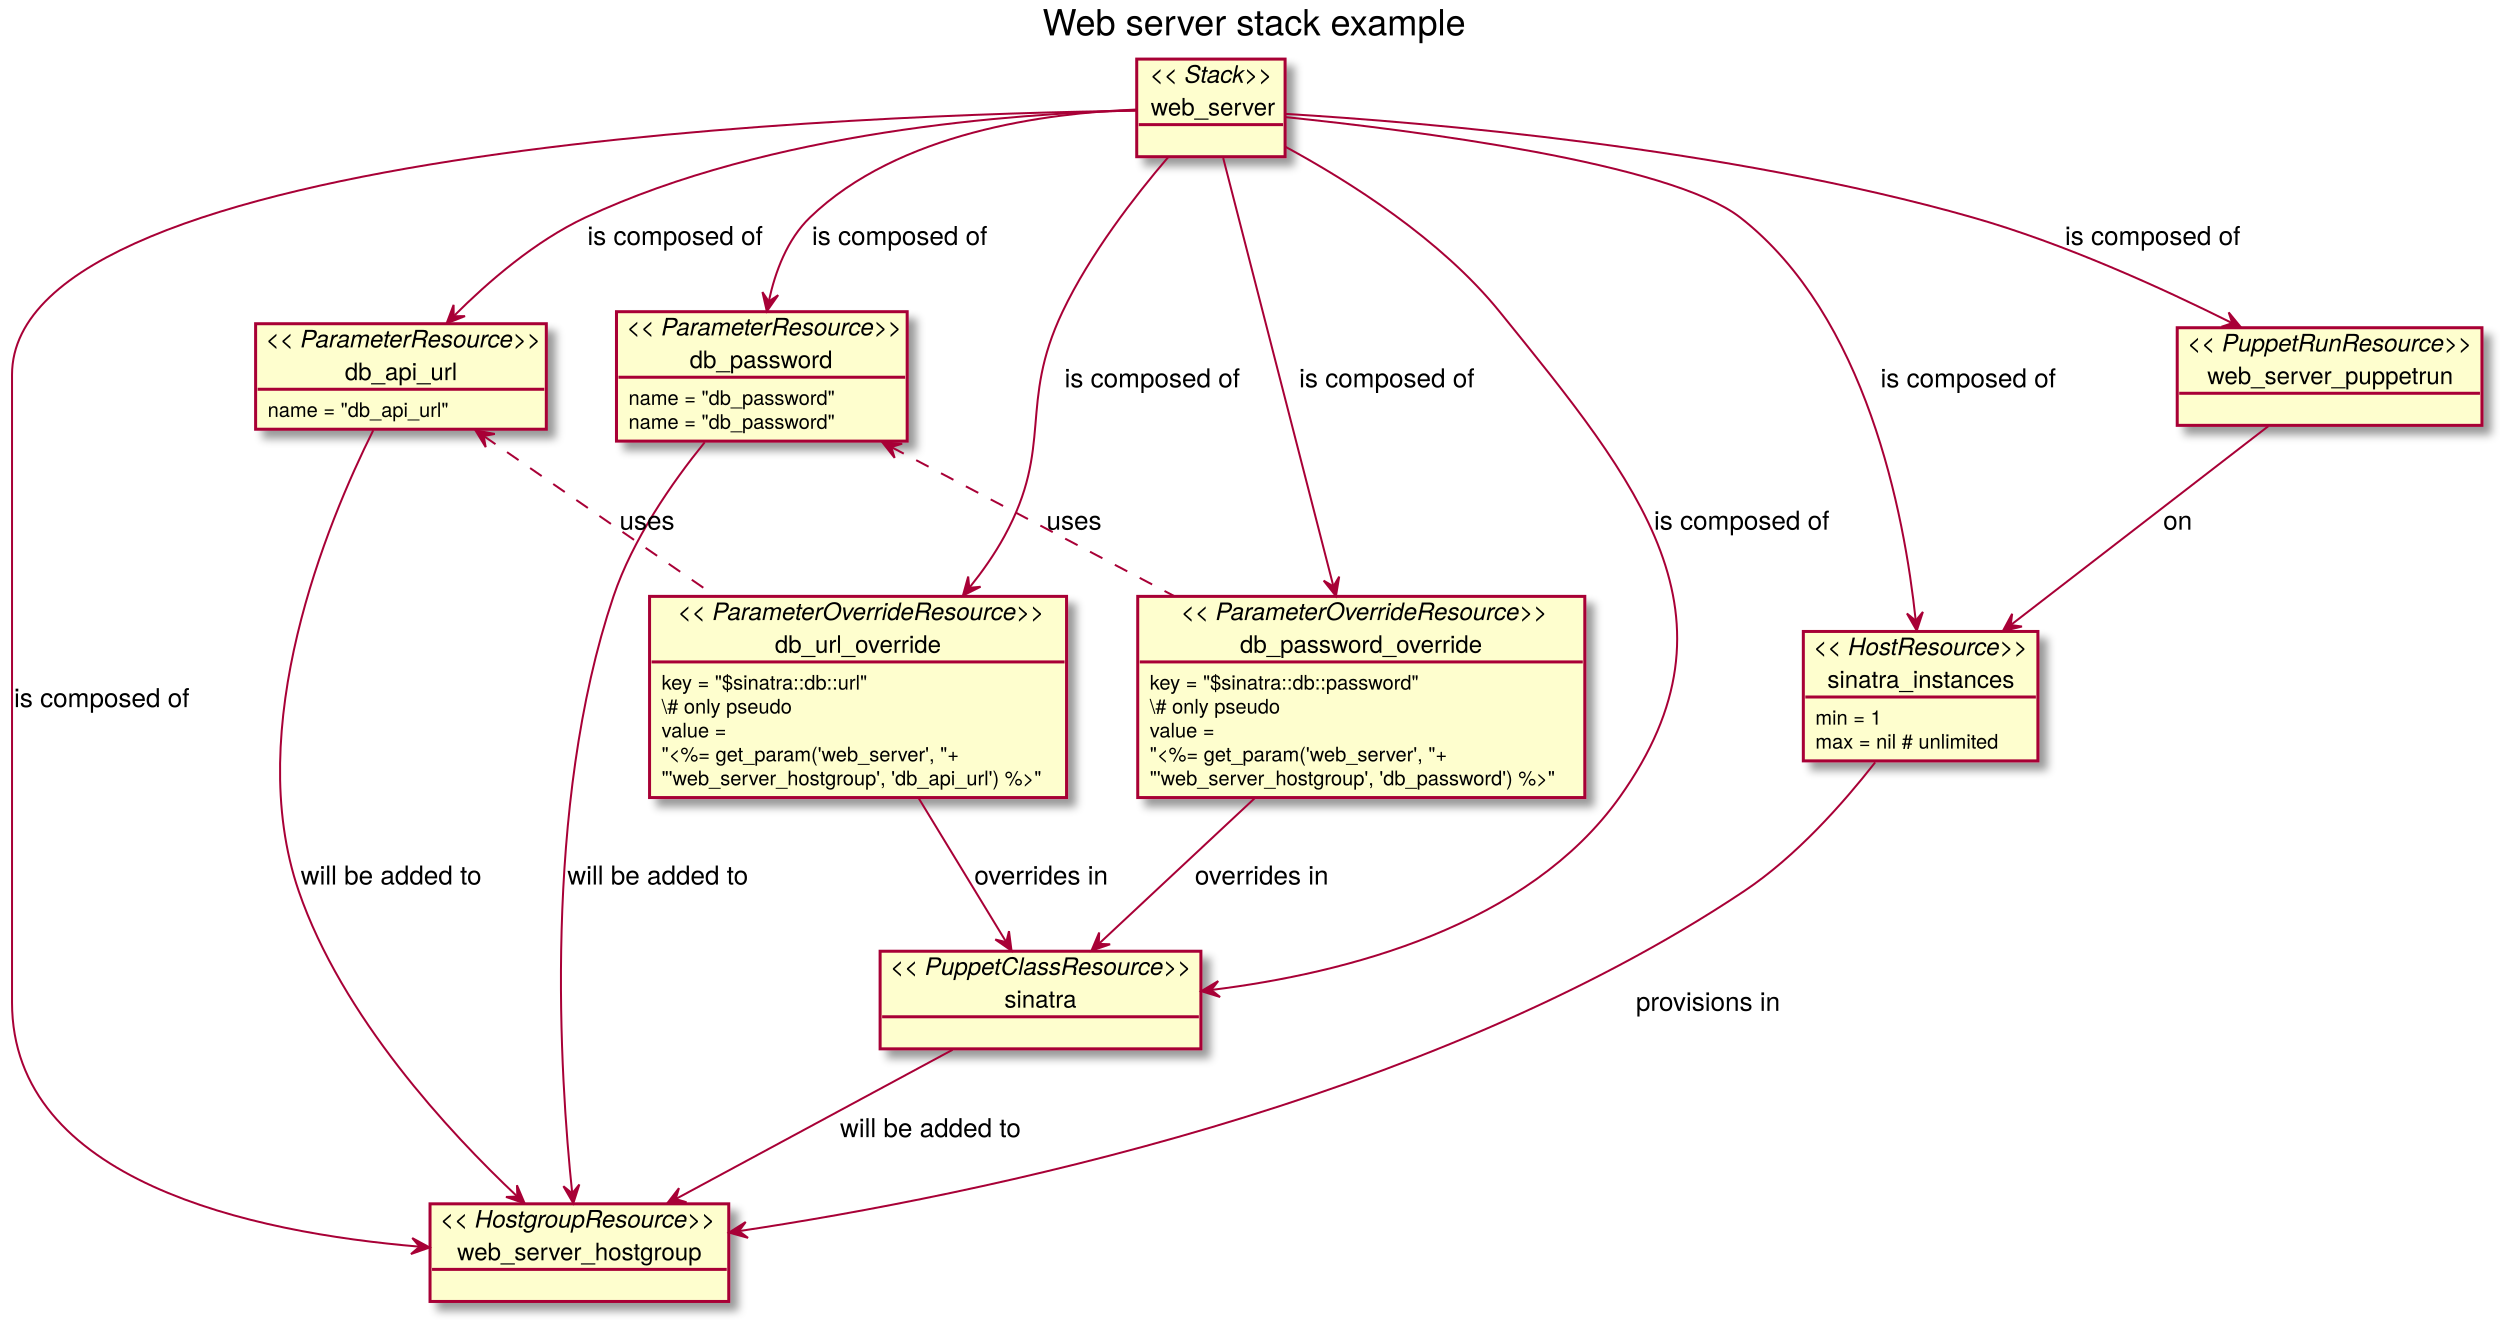
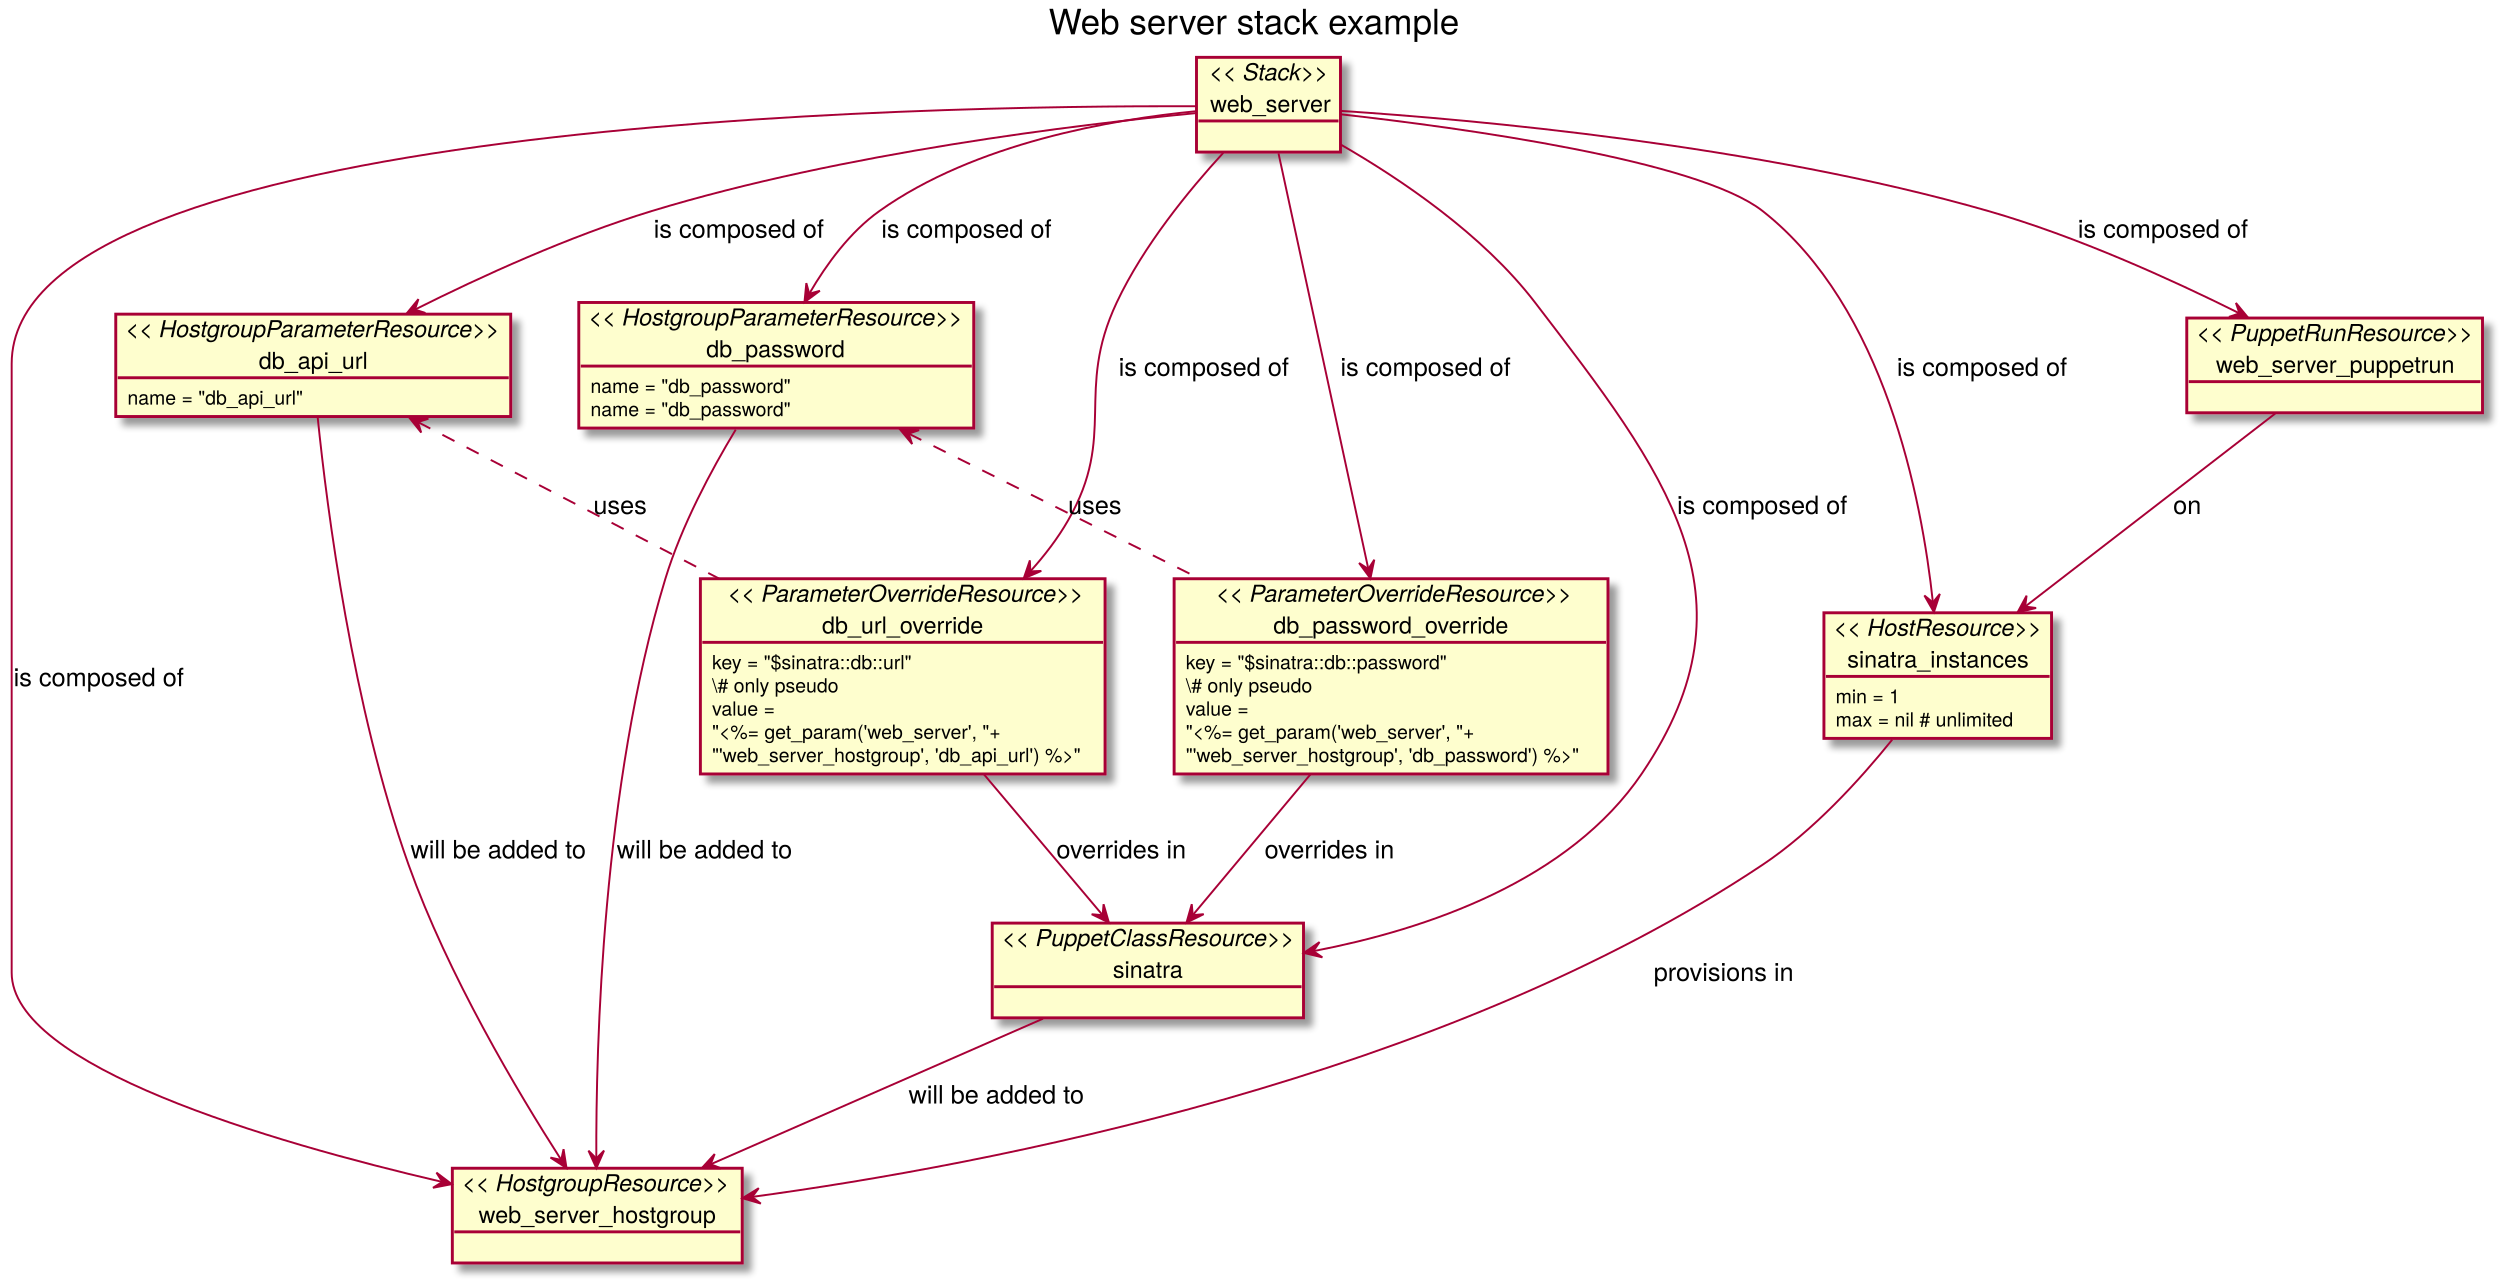
- <svg xmlns="http://www.w3.org/2000/svg" height="658pt" style="width:1247px;height:658px;" version="1.1" viewBox="0 0 1247 658" width="1247pt">
+ <svg xmlns="http://www.w3.org/2000/svg" height="658pt" style="width:1285px;height:658px;" version="1.1" viewBox="0 0 1285 658" width="1285pt">
  <defs>
    <filter height="300%" id="f1" width="300%" x="-1" y="-1">
      <feGaussianBlur result="blurOut" stdDeviation="2.0" />
      <feColorMatrix in="blurOut" result="blurOut2" type="matrix" values="0 0 0 0 0 0 0 0 0 0 0 0 0 0 0 0 0 0 .4 0" />
      <feOffset dx="4.0" dy="4.0" in="blurOut2" result="blurOut3" />
      <feBlend in="SourceGraphic" in2="blurOut3" mode="normal" />
    </filter>
  </defs>
  <g>
-     <text fill="#000000" font-family="Helvetica Neue" font-size="18" lengthAdjust="spacingAndGlyphs" textLength="216" x="520" y="17.64">Web server stack example</text>
-     <rect fill="#FEFECE" filter="url(#f1)" height="48.692" style="stroke: #A80036; stroke-width: 1.5;" width="74" x="567" y="29.474" />
-     <text fill="#000000" font-family="Helvetica Neue" font-size="12" font-style="italic" lengthAdjust="spacingAndGlyphs" textLength="61" x="573.5" y="41.294">&lt;&lt; Stack&gt;&gt;</text>
-     <text fill="#000000" font-family="Helvetica Neue" font-size="12" lengthAdjust="spacingAndGlyphs" textLength="60" x="574" y="57.61">web_server</text>
-     <line style="stroke: #A80036; stroke-width: 1.5;" x1="568" x2="640" y1="62.166" y2="62.166" />
-     <rect fill="#FEFECE" filter="url(#f1)" height="48.692" style="stroke: #A80036; stroke-width: 1.5;" width="149" x="214.5" y="600.474" />
-     <text fill="#000000" font-family="Helvetica Neue" font-size="12" font-style="italic" lengthAdjust="spacingAndGlyphs" textLength="139" x="219.5" y="612.294">&lt;&lt; HostgroupResource&gt;&gt;</text>
-     <text fill="#000000" font-family="Helvetica Neue" font-size="12" lengthAdjust="spacingAndGlyphs" textLength="122" x="228" y="628.61">web_server_hostgroup</text>
-     <line style="stroke: #A80036; stroke-width: 1.5;" x1="215.5" x2="362.5" y1="633.166" y2="633.166" />
-     <rect fill="#FEFECE" filter="url(#f1)" height="64.552" style="stroke: #A80036; stroke-width: 1.5;" width="145" x="307.5" y="155.474" />
-     <text fill="#000000" font-family="Helvetica Neue" font-size="12" font-style="italic" lengthAdjust="spacingAndGlyphs" textLength="135" x="312.5" y="167.294">&lt;&lt; ParameterResource&gt;&gt;</text>
-     <text fill="#000000" font-family="Helvetica Neue" font-size="12" lengthAdjust="spacingAndGlyphs" textLength="72" x="344" y="183.61">db_password</text>
-     <line style="stroke: #A80036; stroke-width: 1.5;" x1="308.5" x2="451.5" y1="188.166" y2="188.166" />
-     <text fill="#000000" font-family="Helvetica Neue" font-size="10" lengthAdjust="spacingAndGlyphs" textLength="106" x="313.5" y="201.966">name = "db_password"</text>
-     <text fill="#000000" font-family="Helvetica Neue" font-size="10" lengthAdjust="spacingAndGlyphs" textLength="106" x="313.5" y="213.896">name = "db_password"</text>
-     <rect fill="#FEFECE" filter="url(#f1)" height="52.622" style="stroke: #A80036; stroke-width: 1.5;" width="145" x="127.5" y="161.474" />
-     <text fill="#000000" font-family="Helvetica Neue" font-size="12" font-style="italic" lengthAdjust="spacingAndGlyphs" textLength="135" x="132.5" y="173.294">&lt;&lt; ParameterResource&gt;&gt;</text>
-     <text fill="#000000" font-family="Helvetica Neue" font-size="12" lengthAdjust="spacingAndGlyphs" textLength="56" x="172" y="189.61">db_api_url</text>
-     <line style="stroke: #A80036; stroke-width: 1.5;" x1="128.5" x2="271.5" y1="194.166" y2="194.166" />
-     <text fill="#000000" font-family="Helvetica Neue" font-size="10" lengthAdjust="spacingAndGlyphs" textLength="91" x="133.5" y="207.966">name = "db_api_url"</text>
-     <rect fill="#FEFECE" filter="url(#f1)" height="48.692" style="stroke: #A80036; stroke-width: 1.5;" width="160" x="439" y="474.474" />
-     <text fill="#000000" font-family="Helvetica Neue" font-size="12" font-style="italic" lengthAdjust="spacingAndGlyphs" textLength="150" x="444" y="486.294">&lt;&lt; PuppetClassResource&gt;&gt;</text>
-     <text fill="#000000" font-family="Helvetica Neue" font-size="12" lengthAdjust="spacingAndGlyphs" textLength="36" x="501" y="502.61">sinatra</text>
-     <line style="stroke: #A80036; stroke-width: 1.5;" x1="440" x2="598" y1="507.166" y2="507.166" />
-     <rect fill="#FEFECE" filter="url(#f1)" height="64.552" style="stroke: #A80036; stroke-width: 1.5;" width="117" x="899.5" y="314.974" />
-     <text fill="#000000" font-family="Helvetica Neue" font-size="12" font-style="italic" lengthAdjust="spacingAndGlyphs" textLength="107" x="904.5" y="326.794">&lt;&lt; HostResource&gt;&gt;</text>
-     <text fill="#000000" font-family="Helvetica Neue" font-size="12" lengthAdjust="spacingAndGlyphs" textLength="93" x="911.5" y="343.11">sinatra_instances</text>
-     <line style="stroke: #A80036; stroke-width: 1.5;" x1="900.5" x2="1015.5" y1="347.666" y2="347.666" />
-     <text fill="#000000" font-family="Helvetica Neue" font-size="10" lengthAdjust="spacingAndGlyphs" textLength="35" x="905.5" y="361.466">min = 1</text>
-     <text fill="#000000" font-family="Helvetica Neue" font-size="10" lengthAdjust="spacingAndGlyphs" textLength="94" x="905.5" y="373.396">max = nil # unlimited</text>
-     <rect fill="#FEFECE" filter="url(#f1)" height="48.692" style="stroke: #A80036; stroke-width: 1.5;" width="152" x="1086" y="163.474" />
-     <text fill="#000000" font-family="Helvetica Neue" font-size="12" font-style="italic" lengthAdjust="spacingAndGlyphs" textLength="142" x="1091" y="175.294">&lt;&lt; PuppetRunResource&gt;&gt;</text>
-     <text fill="#000000" font-family="Helvetica Neue" font-size="12" lengthAdjust="spacingAndGlyphs" textLength="122" x="1101" y="191.61">web_server_puppetrun</text>
-     <line style="stroke: #A80036; stroke-width: 1.5;" x1="1087" x2="1237" y1="196.166" y2="196.166" />
-     <rect fill="#FEFECE" filter="url(#f1)" height="100.342" style="stroke: #A80036; stroke-width: 1.5;" width="208" x="324" y="297.474" />
-     <text fill="#000000" font-family="Helvetica Neue" font-size="12" font-style="italic" lengthAdjust="spacingAndGlyphs" textLength="180" x="338" y="309.294">&lt;&lt; ParameterOverrideResource&gt;&gt;</text>
-     <text fill="#000000" font-family="Helvetica Neue" font-size="12" lengthAdjust="spacingAndGlyphs" textLength="83" x="386.5" y="325.61">db_url_override</text>
-     <line style="stroke: #A80036; stroke-width: 1.5;" x1="325" x2="531" y1="330.166" y2="330.166" />
-     <text fill="#000000" font-family="Helvetica Neue" font-size="10" lengthAdjust="spacingAndGlyphs" textLength="105" x="330" y="343.966">key = "$sinatra::db::url"</text>
-     <text fill="#000000" font-family="Helvetica Neue" font-size="10" lengthAdjust="spacingAndGlyphs" textLength="68" x="330" y="355.896">\# only pseudo</text>
-     <text fill="#000000" font-family="Helvetica Neue" font-size="10" lengthAdjust="spacingAndGlyphs" textLength="32" x="330" y="367.826">value =</text>
-     <text fill="#000000" font-family="Helvetica Neue" font-size="10" lengthAdjust="spacingAndGlyphs" textLength="151" x="330" y="379.756">"&lt;%= get_param('web_server', "+</text>
-     <text fill="#000000" font-family="Helvetica Neue" font-size="10" lengthAdjust="spacingAndGlyphs" textLength="196" x="330" y="391.686">"'web_server_hostgroup', 'db_api_url') %&gt;"</text>
-     <rect fill="#FEFECE" filter="url(#f1)" height="100.342" style="stroke: #A80036; stroke-width: 1.5;" width="223" x="567.5" y="297.474" />
-     <text fill="#000000" font-family="Helvetica Neue" font-size="12" font-style="italic" lengthAdjust="spacingAndGlyphs" textLength="180" x="589" y="309.294">&lt;&lt; ParameterOverrideResource&gt;&gt;</text>
-     <text fill="#000000" font-family="Helvetica Neue" font-size="12" lengthAdjust="spacingAndGlyphs" textLength="121" x="618.5" y="325.61">db_password_override</text>
-     <line style="stroke: #A80036; stroke-width: 1.5;" x1="568.5" x2="789.5" y1="330.166" y2="330.166" />
-     <text fill="#000000" font-family="Helvetica Neue" font-size="10" lengthAdjust="spacingAndGlyphs" textLength="138" x="573.5" y="343.966">key = "$sinatra::db::password"</text>
-     <text fill="#000000" font-family="Helvetica Neue" font-size="10" lengthAdjust="spacingAndGlyphs" textLength="68" x="573.5" y="355.896">\# only pseudo</text>
-     <text fill="#000000" font-family="Helvetica Neue" font-size="10" lengthAdjust="spacingAndGlyphs" textLength="32" x="573.5" y="367.826">value =</text>
-     <text fill="#000000" font-family="Helvetica Neue" font-size="10" lengthAdjust="spacingAndGlyphs" textLength="151" x="573.5" y="379.756">"&lt;%= get_param('web_server', "+</text>
-     <text fill="#000000" font-family="Helvetica Neue" font-size="10" lengthAdjust="spacingAndGlyphs" textLength="211" x="573.5" y="391.686">"'web_server_hostgroup', 'db_password') %&gt;"</text>
-     <path d="M566.592,55.199 C435.676,56.982 6,71.618 6,186.974 C6,186.974 6,186.974 6,499.974 C6,589.163 125.379,614.805 209.067,621.823 " fill="none" style="stroke: #A80036; stroke-width: 1.0;" />
-     <polygon fill="#A80036" points="214.275,622.24,205.623,617.535,209.291,621.841,204.985,625.51,214.275,622.24" style="stroke: #A80036; stroke-width: 1.0;" />
+     <text fill="#000000" font-family="Helvetica Neue" font-size="18" lengthAdjust="spacingAndGlyphs" textLength="216" x="539" y="17.64">Web server stack example</text>
+     <rect fill="#FEFECE" filter="url(#f1)" height="48.692" style="stroke: #A80036; stroke-width: 1.5;" width="74" x="615" y="29.474" />
+     <text fill="#000000" font-family="Helvetica Neue" font-size="12" font-style="italic" lengthAdjust="spacingAndGlyphs" textLength="61" x="621.5" y="41.294">&lt;&lt; Stack&gt;&gt;</text>
+     <text fill="#000000" font-family="Helvetica Neue" font-size="12" lengthAdjust="spacingAndGlyphs" textLength="60" x="622" y="57.61">web_server</text>
+     <line style="stroke: #A80036; stroke-width: 1.5;" x1="616" x2="688" y1="62.166" y2="62.166" />
+     <rect fill="#FEFECE" filter="url(#f1)" height="48.692" style="stroke: #A80036; stroke-width: 1.5;" width="149" x="232.5" y="600.474" />
+     <text fill="#000000" font-family="Helvetica Neue" font-size="12" font-style="italic" lengthAdjust="spacingAndGlyphs" textLength="139" x="237.5" y="612.294">&lt;&lt; HostgroupResource&gt;&gt;</text>
+     <text fill="#000000" font-family="Helvetica Neue" font-size="12" lengthAdjust="spacingAndGlyphs" textLength="122" x="246" y="628.61">web_server_hostgroup</text>
+     <line style="stroke: #A80036; stroke-width: 1.5;" x1="233.5" x2="380.5" y1="633.166" y2="633.166" />
+     <rect fill="#FEFECE" filter="url(#f1)" height="64.552" style="stroke: #A80036; stroke-width: 1.5;" width="203" x="297.5" y="155.474" />
+     <text fill="#000000" font-family="Helvetica Neue" font-size="12" font-style="italic" lengthAdjust="spacingAndGlyphs" textLength="193" x="302.5" y="167.294">&lt;&lt; HostgroupParameterResource&gt;&gt;</text>
+     <text fill="#000000" font-family="Helvetica Neue" font-size="12" lengthAdjust="spacingAndGlyphs" textLength="72" x="363" y="183.61">db_password</text>
+     <line style="stroke: #A80036; stroke-width: 1.5;" x1="298.5" x2="499.5" y1="188.166" y2="188.166" />
+     <text fill="#000000" font-family="Helvetica Neue" font-size="10" lengthAdjust="spacingAndGlyphs" textLength="106" x="303.5" y="201.966">name = "db_password"</text>
+     <text fill="#000000" font-family="Helvetica Neue" font-size="10" lengthAdjust="spacingAndGlyphs" textLength="106" x="303.5" y="213.896">name = "db_password"</text>
+     <rect fill="#FEFECE" filter="url(#f1)" height="52.622" style="stroke: #A80036; stroke-width: 1.5;" width="203" x="59.5" y="161.474" />
+     <text fill="#000000" font-family="Helvetica Neue" font-size="12" font-style="italic" lengthAdjust="spacingAndGlyphs" textLength="193" x="64.5" y="173.294">&lt;&lt; HostgroupParameterResource&gt;&gt;</text>
+     <text fill="#000000" font-family="Helvetica Neue" font-size="12" lengthAdjust="spacingAndGlyphs" textLength="56" x="133" y="189.61">db_api_url</text>
+     <line style="stroke: #A80036; stroke-width: 1.5;" x1="60.5" x2="261.5" y1="194.166" y2="194.166" />
+     <text fill="#000000" font-family="Helvetica Neue" font-size="10" lengthAdjust="spacingAndGlyphs" textLength="91" x="65.5" y="207.966">name = "db_api_url"</text>
+     <rect fill="#FEFECE" filter="url(#f1)" height="48.692" style="stroke: #A80036; stroke-width: 1.5;" width="160" x="510" y="474.474" />
+     <text fill="#000000" font-family="Helvetica Neue" font-size="12" font-style="italic" lengthAdjust="spacingAndGlyphs" textLength="150" x="515" y="486.294">&lt;&lt; PuppetClassResource&gt;&gt;</text>
+     <text fill="#000000" font-family="Helvetica Neue" font-size="12" lengthAdjust="spacingAndGlyphs" textLength="36" x="572" y="502.61">sinatra</text>
+     <line style="stroke: #A80036; stroke-width: 1.5;" x1="511" x2="669" y1="507.166" y2="507.166" />
+     <rect fill="#FEFECE" filter="url(#f1)" height="64.552" style="stroke: #A80036; stroke-width: 1.5;" width="117" x="937.5" y="314.974" />
+     <text fill="#000000" font-family="Helvetica Neue" font-size="12" font-style="italic" lengthAdjust="spacingAndGlyphs" textLength="107" x="942.5" y="326.794">&lt;&lt; HostResource&gt;&gt;</text>
+     <text fill="#000000" font-family="Helvetica Neue" font-size="12" lengthAdjust="spacingAndGlyphs" textLength="93" x="949.5" y="343.11">sinatra_instances</text>
+     <line style="stroke: #A80036; stroke-width: 1.5;" x1="938.5" x2="1053.5" y1="347.666" y2="347.666" />
+     <text fill="#000000" font-family="Helvetica Neue" font-size="10" lengthAdjust="spacingAndGlyphs" textLength="35" x="943.5" y="361.466">min = 1</text>
+     <text fill="#000000" font-family="Helvetica Neue" font-size="10" lengthAdjust="spacingAndGlyphs" textLength="94" x="943.5" y="373.396">max = nil # unlimited</text>
+     <rect fill="#FEFECE" filter="url(#f1)" height="48.692" style="stroke: #A80036; stroke-width: 1.5;" width="152" x="1124" y="163.474" />
+     <text fill="#000000" font-family="Helvetica Neue" font-size="12" font-style="italic" lengthAdjust="spacingAndGlyphs" textLength="142" x="1129" y="175.294">&lt;&lt; PuppetRunResource&gt;&gt;</text>
+     <text fill="#000000" font-family="Helvetica Neue" font-size="12" lengthAdjust="spacingAndGlyphs" textLength="122" x="1139" y="191.61">web_server_puppetrun</text>
+     <line style="stroke: #A80036; stroke-width: 1.5;" x1="1125" x2="1275" y1="196.166" y2="196.166" />
+     <rect fill="#FEFECE" filter="url(#f1)" height="100.342" style="stroke: #A80036; stroke-width: 1.5;" width="208" x="360" y="297.474" />
+     <text fill="#000000" font-family="Helvetica Neue" font-size="12" font-style="italic" lengthAdjust="spacingAndGlyphs" textLength="180" x="374" y="309.294">&lt;&lt; ParameterOverrideResource&gt;&gt;</text>
+     <text fill="#000000" font-family="Helvetica Neue" font-size="12" lengthAdjust="spacingAndGlyphs" textLength="83" x="422.5" y="325.61">db_url_override</text>
+     <line style="stroke: #A80036; stroke-width: 1.5;" x1="361" x2="567" y1="330.166" y2="330.166" />
+     <text fill="#000000" font-family="Helvetica Neue" font-size="10" lengthAdjust="spacingAndGlyphs" textLength="105" x="366" y="343.966">key = "$sinatra::db::url"</text>
+     <text fill="#000000" font-family="Helvetica Neue" font-size="10" lengthAdjust="spacingAndGlyphs" textLength="68" x="366" y="355.896">\# only pseudo</text>
+     <text fill="#000000" font-family="Helvetica Neue" font-size="10" lengthAdjust="spacingAndGlyphs" textLength="32" x="366" y="367.826">value =</text>
+     <text fill="#000000" font-family="Helvetica Neue" font-size="10" lengthAdjust="spacingAndGlyphs" textLength="151" x="366" y="379.756">"&lt;%= get_param('web_server', "+</text>
+     <text fill="#000000" font-family="Helvetica Neue" font-size="10" lengthAdjust="spacingAndGlyphs" textLength="196" x="366" y="391.686">"'web_server_hostgroup', 'db_api_url') %&gt;"</text>
+     <rect fill="#FEFECE" filter="url(#f1)" height="100.342" style="stroke: #A80036; stroke-width: 1.5;" width="223" x="603.5" y="297.474" />
+     <text fill="#000000" font-family="Helvetica Neue" font-size="12" font-style="italic" lengthAdjust="spacingAndGlyphs" textLength="180" x="625" y="309.294">&lt;&lt; ParameterOverrideResource&gt;&gt;</text>
+     <text fill="#000000" font-family="Helvetica Neue" font-size="12" lengthAdjust="spacingAndGlyphs" textLength="121" x="654.5" y="325.61">db_password_override</text>
+     <line style="stroke: #A80036; stroke-width: 1.5;" x1="604.5" x2="825.5" y1="330.166" y2="330.166" />
+     <text fill="#000000" font-family="Helvetica Neue" font-size="10" lengthAdjust="spacingAndGlyphs" textLength="138" x="609.5" y="343.966">key = "$sinatra::db::password"</text>
+     <text fill="#000000" font-family="Helvetica Neue" font-size="10" lengthAdjust="spacingAndGlyphs" textLength="68" x="609.5" y="355.896">\# only pseudo</text>
+     <text fill="#000000" font-family="Helvetica Neue" font-size="10" lengthAdjust="spacingAndGlyphs" textLength="32" x="609.5" y="367.826">value =</text>
+     <text fill="#000000" font-family="Helvetica Neue" font-size="10" lengthAdjust="spacingAndGlyphs" textLength="151" x="609.5" y="379.756">"&lt;%= get_param('web_server', "+</text>
+     <text fill="#000000" font-family="Helvetica Neue" font-size="10" lengthAdjust="spacingAndGlyphs" textLength="211" x="609.5" y="391.686">"'web_server_hostgroup', 'db_password') %&gt;"</text>
+     <path d="M614.948,54.592 C477.681,54.158 6,61.772 6,186.974 C6,186.974 6,186.974 6,499.974 C6,547.885 138.025,586.724 227.198,607.492 " fill="none" style="stroke: #A80036; stroke-width: 1.0;" />
+     <polygon fill="#A80036" points="232.209,608.65,224.342,602.725,227.338,607.523,222.539,610.519,232.209,608.65" style="stroke: #A80036; stroke-width: 1.0;" />
    <text fill="#000000" font-family="Helvetica Neue" font-size="13" lengthAdjust="spacingAndGlyphs" textLength="91" x="7" y="352.714">is composed of</text>
-     <path d="M566.729,54.648 C522.168,56.313 448.092,65.913 404,108.474 C392.669,119.412 386.648,135.534 383.465,150.327 " fill="none" style="stroke: #A80036; stroke-width: 1.0;" />
-     <polygon fill="#A80036" points="382.49,155.283,388.153,147.225,383.456,150.377,380.304,145.68,382.49,155.283" style="stroke: #A80036; stroke-width: 1.0;" />
-     <text fill="#000000" font-family="Helvetica Neue" font-size="13" lengthAdjust="spacingAndGlyphs" textLength="91" x="405" y="122.214">is composed of</text>
-     <path d="M566.561,55.084 C506.006,56.61 384.069,65.343 292,108.474 C267.076,120.15 243.555,140.451 226.534,157.483 " fill="none" style="stroke: #A80036; stroke-width: 1.0;" />
-     <polygon fill="#A80036" points="222.786,161.286,231.953,157.685,226.296,157.726,226.256,152.069,222.786,161.286" style="stroke: #A80036; stroke-width: 1.0;" />
-     <text fill="#000000" font-family="Helvetica Neue" font-size="13" lengthAdjust="spacingAndGlyphs" textLength="91" x="293" y="122.214">is composed of</text>
-     <path d="M641.234,73.255 C673.243,90.594 718.744,119.341 748,155.474 C817.732,241.595 872.195,307.151 808,397.474 C762.187,461.934 671.924,485.41 604.402,493.77 " fill="none" style="stroke: #A80036; stroke-width: 1.0;" />
-     <polygon fill="#A80036" points="599.172,494.393,608.582,497.3,604.137,493.801,607.636,489.356,599.172,494.393" style="stroke: #A80036; stroke-width: 1.0;" />
-     <text fill="#000000" font-family="Helvetica Neue" font-size="13" lengthAdjust="spacingAndGlyphs" textLength="91" x="825" y="264.214">is composed of</text>
-     <path d="M641.113,58.414 C705.185,65.007 833.052,81.235 868,108.474 C930.949,157.538 949.873,255.892 955.56,309.525 " fill="none" style="stroke: #A80036; stroke-width: 1.0;" />
-     <polygon fill="#A80036" points="956.07,314.573,959.144,305.216,955.567,309.598,951.185,306.021,956.07,314.573" style="stroke: #A80036; stroke-width: 1.0;" />
-     <text fill="#000000" font-family="Helvetica Neue" font-size="13" lengthAdjust="spacingAndGlyphs" textLength="91" x="938" y="193.214">is composed of</text>
-     <path d="M641.115,56.809 C709.93,60.95 861.462,73.554 984,108.474 C1029.39,121.407 1078.25,143.608 1113.28,161.107 " fill="none" style="stroke: #A80036; stroke-width: 1.0;" />
-     <polygon fill="#A80036" points="1117.92,163.434,1111.672,155.821,1113.452,161.19,1108.082,162.97,1117.92,163.434" style="stroke: #A80036; stroke-width: 1.0;" />
-     <text fill="#000000" font-family="Helvetica Neue" font-size="13" lengthAdjust="spacingAndGlyphs" textLength="91" x="1030" y="122.214">is composed of</text>
-     <path d="M582.619,78.475 C566.051,97.843 543.683,126.711 530,155.474 C507.911,201.907 525.636,222.341 501,267.474 C496.156,276.348 490.096,285.003 483.55,293.133 " fill="none" style="stroke: #A80036; stroke-width: 1.0;" />
-     <polygon fill="#A80036" points="480.301,297.08,489.109,292.673,483.478,293.219,482.932,287.589,480.301,297.08" style="stroke: #A80036; stroke-width: 1.0;" />
-     <text fill="#000000" font-family="Helvetica Neue" font-size="13" lengthAdjust="spacingAndGlyphs" textLength="91" x="531" y="193.214">is composed of</text>
-     <path d="M610.138,78.829 C622.071,125.211 648.67,228.59 665.095,292.432 " fill="none" style="stroke: #A80036; stroke-width: 1.0;" />
-     <polygon fill="#A80036" points="666.358,297.339,667.99,287.626,665.112,292.497,660.242,289.619,666.358,297.339" style="stroke: #A80036; stroke-width: 1.0;" />
-     <text fill="#000000" font-family="Helvetica Neue" font-size="13" lengthAdjust="spacingAndGlyphs" textLength="91" x="648" y="193.214">is composed of</text>
-     <path d="M475.197,523.589 C435.87,544.792 378.229,575.868 337.518,597.817 " fill="none" style="stroke: #A80036; stroke-width: 1.0;" />
-     <polygon fill="#A80036" points="332.64,600.447,342.46,599.696,337.041,598.074,338.664,592.655,332.64,600.447" style="stroke: #A80036; stroke-width: 1.0;" />
-     <text fill="#000000" font-family="Helvetica Neue" font-size="13" lengthAdjust="spacingAndGlyphs" textLength="95" x="419" y="567.214">will be added to</text>
-     <path d="M935.333,380.272 C919.154,400.993 895.763,427.277 870,444.474 C711.233,550.451 486.904,596.27 368.828,614.043 " fill="none" style="stroke: #A80036; stroke-width: 1.0;" />
-     <polygon fill="#A80036" points="363.633,614.817,373.124,617.446,368.578,614.08,371.945,609.534,363.633,614.817" style="stroke: #A80036; stroke-width: 1.0;" />
-     <text fill="#000000" font-family="Helvetica Neue" font-size="13" lengthAdjust="spacingAndGlyphs" textLength="74" x="816" y="504.214">provisions in</text>
-     <path d="M1131.46,212.553 C1097.46,238.8 1042.18,281.479 1003.181,311.591 " fill="none" style="stroke: #A80036; stroke-width: 1.0;" />
-     <polygon fill="#A80036" points="998.984,314.832,1008.552,312.497,1002.941,311.776,1003.663,306.165,998.984,314.832" style="stroke: #A80036; stroke-width: 1.0;" />
-     <text fill="#000000" font-family="Helvetica Neue" font-size="13" lengthAdjust="spacingAndGlyphs" textLength="14" x="1079" y="264.214">on</text>
-     <path d="M186.19,214.59 C162.903,261.294 120.98,362.989 149,444.474 C170.513,507.037 223.754,564.532 258.03,596.836 " fill="none" style="stroke: #A80036; stroke-width: 1.0;" />
-     <polygon fill="#A80036" points="261.699,600.266,257.858,591.197,258.047,596.851,252.393,597.04,261.699,600.266" style="stroke: #A80036; stroke-width: 1.0;" />
-     <text fill="#000000" font-family="Helvetica Neue" font-size="13" lengthAdjust="spacingAndGlyphs" textLength="95" x="150" y="441.214">will be added to</text>
-     <path d="M351.504,220.609 C334.992,241 315.619,268.955 306,297.474 C270.607,402.413 279.289,537.049 285.421,595.159 " fill="none" style="stroke: #A80036; stroke-width: 1.0;" />
-     <polygon fill="#A80036" points="285.968,600.208,288.975,590.829,285.429,595.237,281.022,591.691,285.968,600.208" style="stroke: #A80036; stroke-width: 1.0;" />
-     <text fill="#000000" font-family="Helvetica Neue" font-size="13" lengthAdjust="spacingAndGlyphs" textLength="95" x="283" y="441.214">will be added to</text>
-     <path d="M458.049,397.84 C472.584,421.72 489.507,449.521 501.827,469.762 " fill="none" style="stroke: #A80036; stroke-width: 1.0;" />
-     <polygon fill="#A80036" points="504.541,474.219,503.281,464.451,501.942,469.947,496.446,468.609,504.541,474.219" style="stroke: #A80036; stroke-width: 1.0;" />
-     <text fill="#000000" font-family="Helvetica Neue" font-size="13" lengthAdjust="spacingAndGlyphs" textLength="68" x="486" y="441.214">overrides in</text>
-     <path d="M626.167,397.84 C600.181,422.121 569.855,450.456 548.108,470.776 " fill="none" style="stroke: #A80036; stroke-width: 1.0;" />
-     <polygon fill="#A80036" points="544.423,474.219,553.731,470.999,548.077,470.806,548.27,465.153,544.423,474.219" style="stroke: #A80036; stroke-width: 1.0;" />
-     <text fill="#000000" font-family="Helvetica Neue" font-size="13" lengthAdjust="spacingAndGlyphs" textLength="68" x="596" y="441.214">overrides in</text>
-     <path d="M241.387,217.564 C273.528,239.767 318.861,271.082 356.797,297.288 " fill="none" style="stroke: #A80036; stroke-width: 1.0; stroke-dasharray: 7.0,7.0;" />
-     <polygon fill="#A80036" points="237.14,214.63,242.271,223.037,241.254,217.472,246.818,216.455,237.14,214.63" style="stroke: #A80036; stroke-width: 1.0;" />
-     <text fill="#000000" font-family="Helvetica Neue" font-size="13" lengthAdjust="spacingAndGlyphs" textLength="28" x="309" y="264.214">uses</text>
-     <path d="M444.607,223.006 C485.889,244.752 540.087,273.301 585.967,297.468 " fill="none" style="stroke: #A80036; stroke-width: 1.0; stroke-dasharray: 7.0,7.0;" />
-     <polygon fill="#A80036" points="440.147,220.657,446.246,228.39,444.571,222.987,449.974,221.311,440.147,220.657" style="stroke: #A80036; stroke-width: 1.0;" />
-     <text fill="#000000" font-family="Helvetica Neue" font-size="13" lengthAdjust="spacingAndGlyphs" textLength="28" x="522" y="264.214">uses</text>
+     <path d="M614.781,57.17 C571.941,61.341 501.175,73.43 452,108.474 C436.951,119.198 424.902,135.633 416.118,150.699 " fill="none" style="stroke: #A80036; stroke-width: 1.0;" />
+     <polygon fill="#A80036" points="413.497,155.323,421.415,149.466,415.963,150.973,414.455,145.521,413.497,155.323" style="stroke: #A80036; stroke-width: 1.0;" />
+     <text fill="#000000" font-family="Helvetica Neue" font-size="13" lengthAdjust="spacingAndGlyphs" textLength="91" x="453" y="122.214">is composed of</text>
+     <path d="M614.682,58.145 C554.682,63.934 433.512,78.486 335,108.474 C292.673,121.359 247.171,142.154 213.317,159.105 " fill="none" style="stroke: #A80036; stroke-width: 1.0;" />
+     <polygon fill="#A80036" points="208.829,161.364,218.667,160.892,213.295,159.117,215.071,153.745,208.829,161.364" style="stroke: #A80036; stroke-width: 1.0;" />
+     <text fill="#000000" font-family="Helvetica Neue" font-size="13" lengthAdjust="spacingAndGlyphs" textLength="91" x="336" y="122.214">is composed of</text>
+     <path d="M689.174,74.33 C719.681,91.882 762.092,120.349 789,155.474 C856.076,243.032 905.769,306.094 844,397.474 C806.619,452.775 733.56,477.646 675.356,488.832 " fill="none" style="stroke: #A80036; stroke-width: 1.0;" />
+     <polygon fill="#A80036" points="670.128,489.807,679.71,492.085,675.043,488.888,678.24,484.221,670.128,489.807" style="stroke: #A80036; stroke-width: 1.0;" />
+     <text fill="#000000" font-family="Helvetica Neue" font-size="13" lengthAdjust="spacingAndGlyphs" textLength="91" x="862" y="264.214">is composed of</text>
+     <path d="M689.192,58.754 C751.32,65.719 872.689,82.305 906,108.474 C968.761,157.779 987.762,256.034 993.511,309.588 " fill="none" style="stroke: #A80036; stroke-width: 1.0;" />
+     <polygon fill="#A80036" points="994.027,314.628,997.088,305.267,993.517,309.654,989.13,306.083,994.027,314.628" style="stroke: #A80036; stroke-width: 1.0;" />
+     <text fill="#000000" font-family="Helvetica Neue" font-size="13" lengthAdjust="spacingAndGlyphs" textLength="91" x="975" y="193.214">is composed of</text>
+     <path d="M689.196,57.008 C756.684,61.429 903.311,74.412 1022,108.474 C1067.21,121.447 1115.9,143.533 1150.91,160.979 " fill="none" style="stroke: #A80036; stroke-width: 1.0;" />
+     <polygon fill="#A80036" points="1155.54,163.3,1149.27,155.705,1151.065,161.069,1145.701,162.864,1155.54,163.3" style="stroke: #A80036; stroke-width: 1.0;" />
+     <text fill="#000000" font-family="Helvetica Neue" font-size="13" lengthAdjust="spacingAndGlyphs" textLength="91" x="1068" y="122.214">is composed of</text>
+     <path d="M628.777,78.533 C611.169,97.712 587.729,126.297 574,155.474 C552.285,201.623 574.377,223.233 549,267.474 C543.745,276.635 537.078,285.357 529.798,293.435 " fill="none" style="stroke: #A80036; stroke-width: 1.0;" />
+     <polygon fill="#A80036" points="526.178,297.348,535.226,293.459,529.574,293.678,529.354,288.025,526.178,297.348" style="stroke: #A80036; stroke-width: 1.0;" />
+     <text fill="#000000" font-family="Helvetica Neue" font-size="13" lengthAdjust="spacingAndGlyphs" textLength="91" x="575" y="193.214">is composed of</text>
+     <path d="M657.156,78.829 C667.18,125.211 689.523,228.59 703.32,292.432 " fill="none" style="stroke: #A80036; stroke-width: 1.0;" />
+     <polygon fill="#A80036" points="704.381,297.339,706.388,287.697,703.324,292.452,698.569,289.388,704.381,297.339" style="stroke: #A80036; stroke-width: 1.0;" />
+     <text fill="#000000" font-family="Helvetica Neue" font-size="13" lengthAdjust="spacingAndGlyphs" textLength="91" x="689" y="193.214">is composed of</text>
+     <path d="M536.104,523.589 C487.321,544.964 415.636,576.374 365.481,598.35 " fill="none" style="stroke: #A80036; stroke-width: 1.0;" />
+     <polygon fill="#A80036" points="360.696,600.447,370.545,600.497,365.276,598.44,367.334,593.17,360.696,600.447" style="stroke: #A80036; stroke-width: 1.0;" />
+     <text fill="#000000" font-family="Helvetica Neue" font-size="13" lengthAdjust="spacingAndGlyphs" textLength="95" x="467" y="567.214">will be added to</text>
+     <path d="M972.612,380.154 C955.975,400.823 932.03,427.095 906,444.474 C741.475,554.323 507.672,598.737 386.578,615.212 " fill="none" style="stroke: #A80036; stroke-width: 1.0;" />
+     <polygon fill="#A80036" points="381.608,615.882,391.061,618.645,386.563,615.215,389.994,610.716,381.608,615.882" style="stroke: #A80036; stroke-width: 1.0;" />
+     <text fill="#000000" font-family="Helvetica Neue" font-size="13" lengthAdjust="spacingAndGlyphs" textLength="74" x="850" y="504.214">provisions in</text>
+     <path d="M1169.46,212.553 C1135.46,238.8 1080.18,281.479 1041.18,311.591 " fill="none" style="stroke: #A80036; stroke-width: 1.0;" />
+     <polygon fill="#A80036" points="1036.98,314.832,1046.548,312.495,1040.937,311.775,1041.657,306.164,1036.98,314.832" style="stroke: #A80036; stroke-width: 1.0;" />
+     <text fill="#000000" font-family="Helvetica Neue" font-size="13" lengthAdjust="spacingAndGlyphs" textLength="14" x="1117" y="264.214">on</text>
+     <path d="M163.307,214.677 C168.081,261.52 181.107,363.429 210,444.474 C230.206,501.153 266.307,561.649 288.311,595.939 " fill="none" style="stroke: #A80036; stroke-width: 1.0;" />
+     <polygon fill="#A80036" points="291.187,600.397,289.669,590.666,288.476,596.195,282.947,595.003,291.187,600.397" style="stroke: #A80036; stroke-width: 1.0;" />
+     <text fill="#000000" font-family="Helvetica Neue" font-size="13" lengthAdjust="spacingAndGlyphs" textLength="95" x="211" y="441.214">will be added to</text>
+     <path d="M378.155,220.826 C365.525,241.746 350.297,270.195 342,297.474 C309.634,403.891 306.273,537.753 306.505,595.409 " fill="none" style="stroke: #A80036; stroke-width: 1.0;" />
+     <polygon fill="#A80036" points="306.535,600.419,310.481,591.395,306.505,595.419,302.481,591.443,306.535,600.419" style="stroke: #A80036; stroke-width: 1.0;" />
+     <text fill="#000000" font-family="Helvetica Neue" font-size="13" lengthAdjust="spacingAndGlyphs" textLength="95" x="317" y="441.214">will be added to</text>
+     <path d="M505.606,397.84 C525.901,421.92 549.557,449.988 566.651,470.27 " fill="none" style="stroke: #A80036; stroke-width: 1.0;" />
+     <polygon fill="#A80036" points="569.979,474.219,567.236,464.76,566.756,470.396,561.12,469.916,569.979,474.219" style="stroke: #A80036; stroke-width: 1.0;" />
+     <text fill="#000000" font-family="Helvetica Neue" font-size="13" lengthAdjust="spacingAndGlyphs" textLength="68" x="543" y="441.214">overrides in</text>
+     <path d="M673.724,397.84 C653.59,421.92 630.122,449.988 613.164,470.27 " fill="none" style="stroke: #A80036; stroke-width: 1.0;" />
+     <polygon fill="#A80036" points="609.862,474.219,618.704,469.88,613.069,470.383,612.566,464.749,609.862,474.219" style="stroke: #A80036; stroke-width: 1.0;" />
+     <text fill="#000000" font-family="Helvetica Neue" font-size="13" lengthAdjust="spacingAndGlyphs" textLength="68" x="650" y="441.214">overrides in</text>
+     <path d="M214.968,217.027 C257.826,239.305 318.799,270.998 369.684,297.448 " fill="none" style="stroke: #A80036; stroke-width: 1.0; stroke-dasharray: 7.0,7.0;" />
+     <polygon fill="#A80036" points="210.357,214.63,216.499,222.329,214.794,216.935,220.188,215.231,210.357,214.63" style="stroke: #A80036; stroke-width: 1.0;" />
+     <text fill="#000000" font-family="Helvetica Neue" font-size="13" lengthAdjust="spacingAndGlyphs" textLength="28" x="305" y="264.214">uses</text>
+     <path d="M467.281,223.006 C510.909,244.752 568.189,273.301 616.678,297.468 " fill="none" style="stroke: #A80036; stroke-width: 1.0; stroke-dasharray: 7.0,7.0;" />
+     <polygon fill="#A80036" points="462.567,220.657,468.839,228.251,467.042,222.887,472.406,221.09,462.567,220.657" style="stroke: #A80036; stroke-width: 1.0;" />
+     <text fill="#000000" font-family="Helvetica Neue" font-size="13" lengthAdjust="spacingAndGlyphs" textLength="28" x="549" y="264.214">uses</text>
  </g>
</svg>
